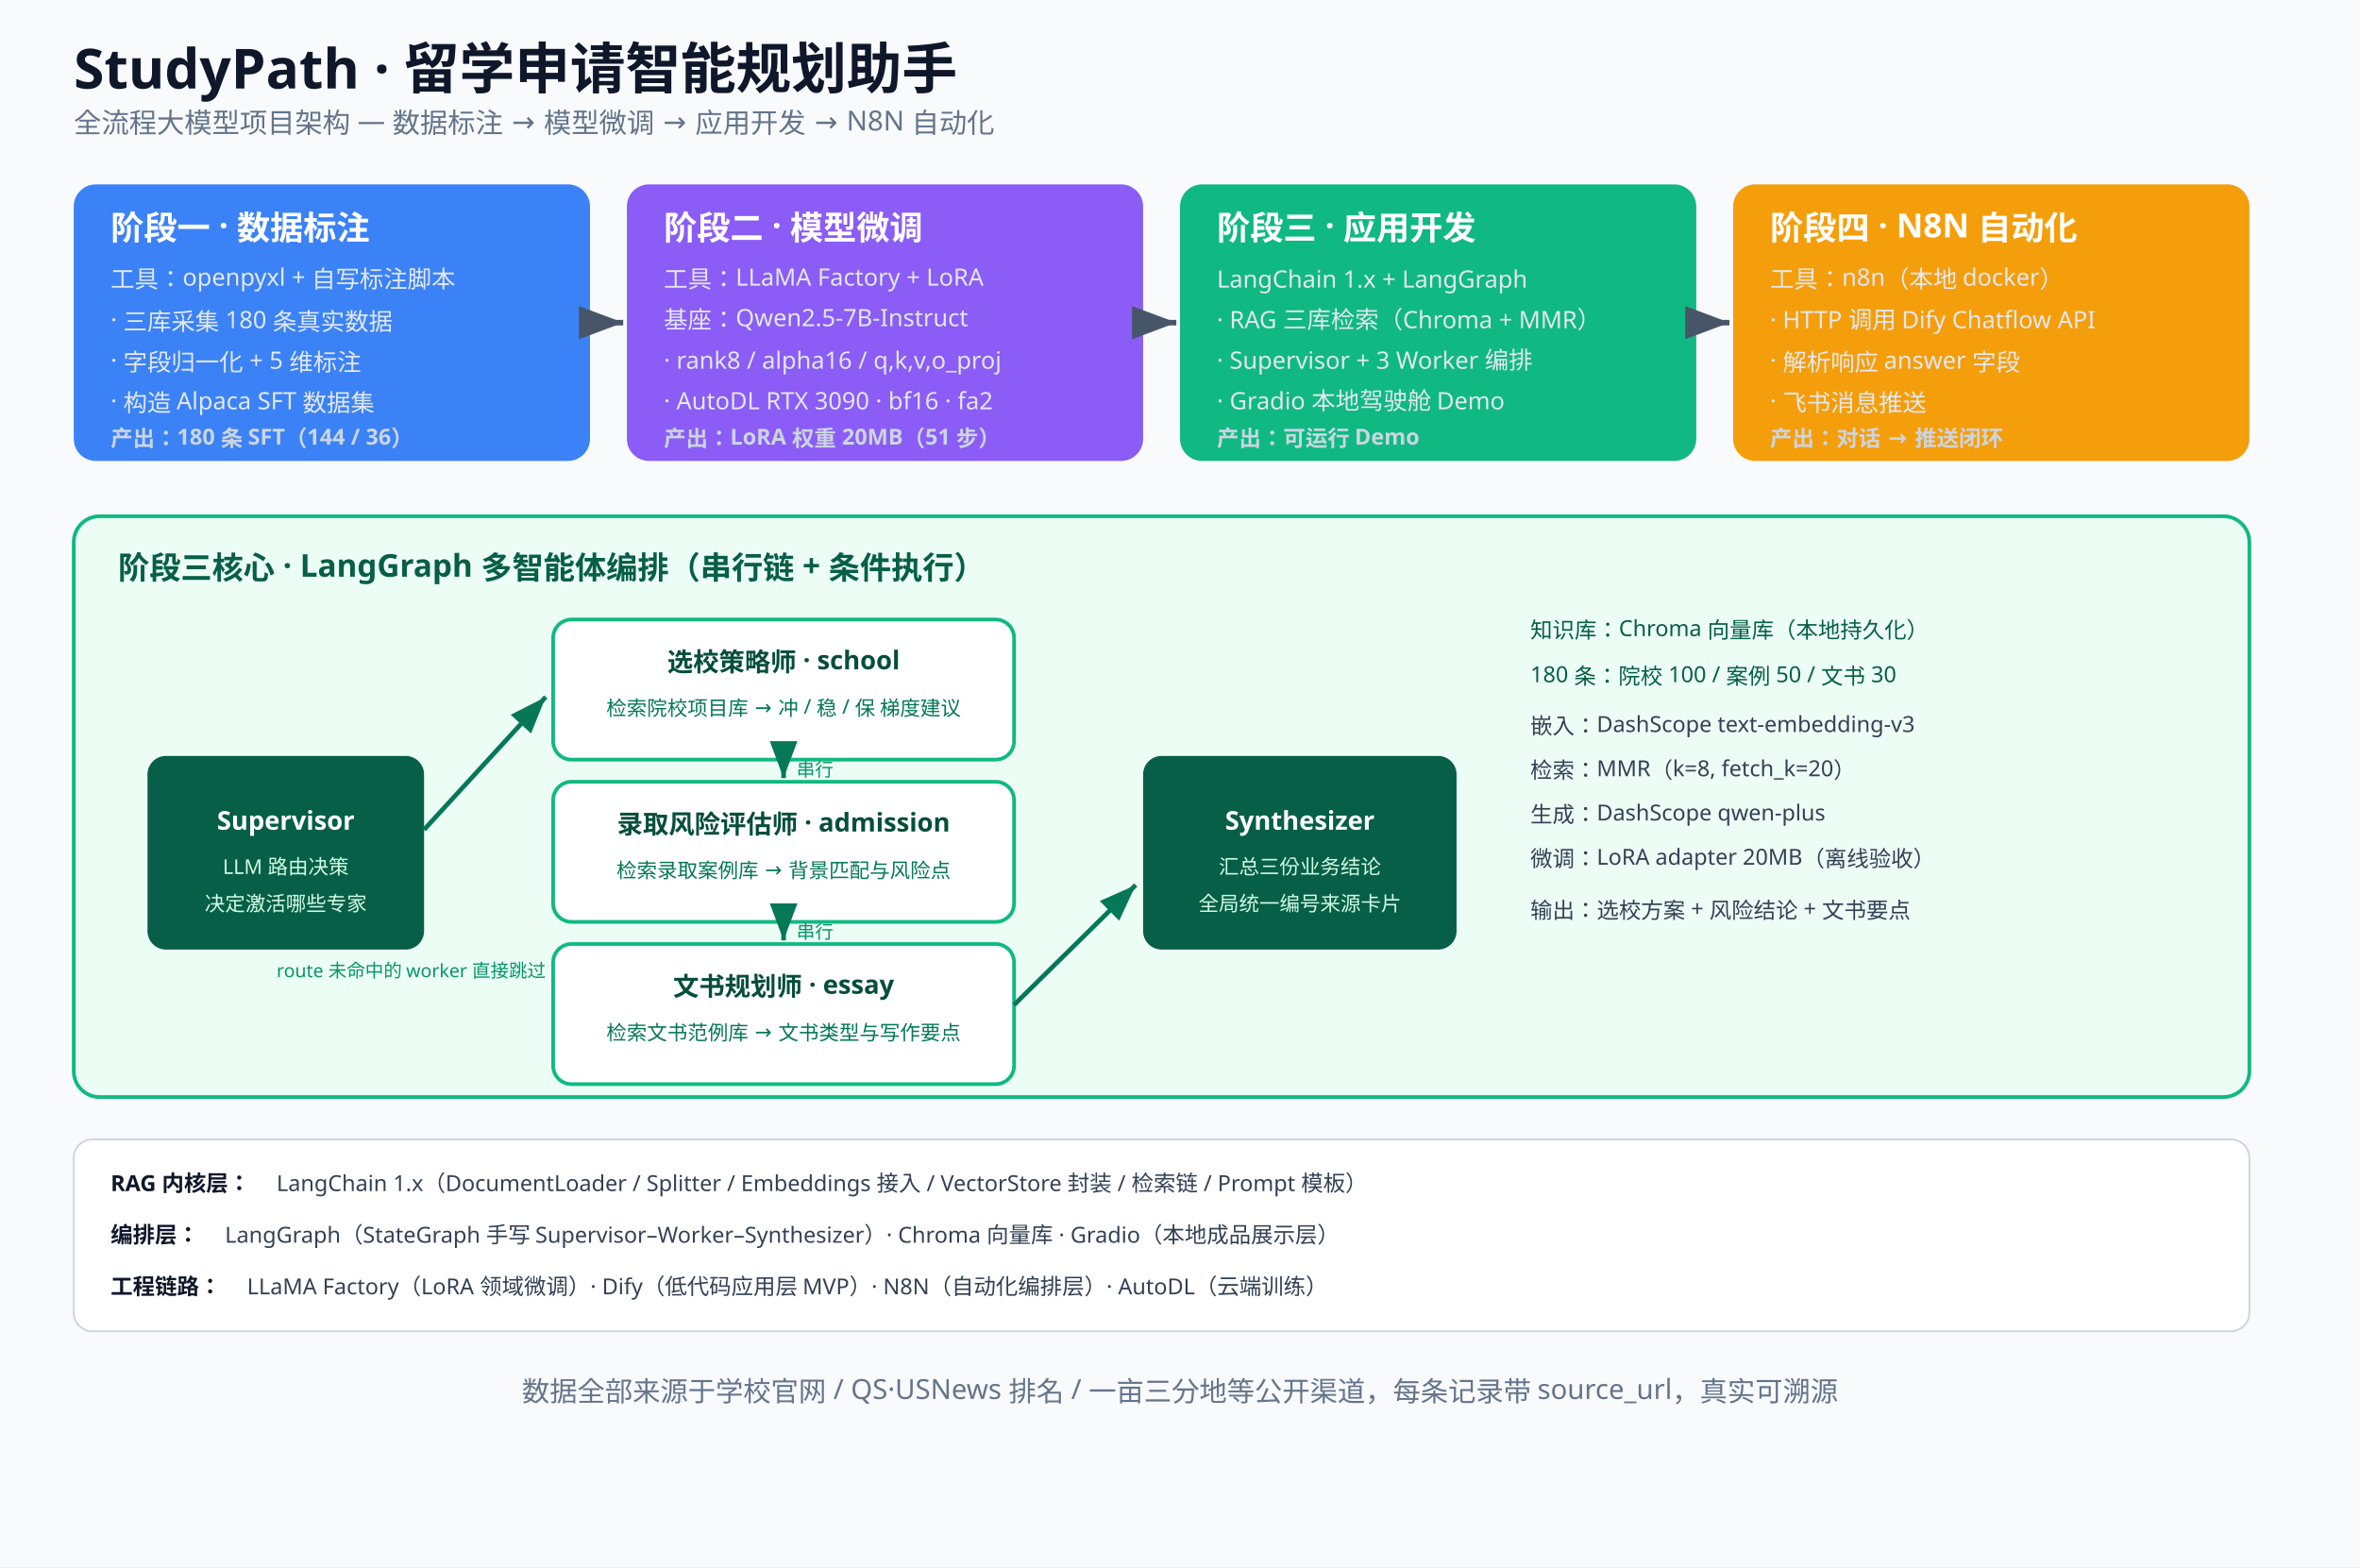
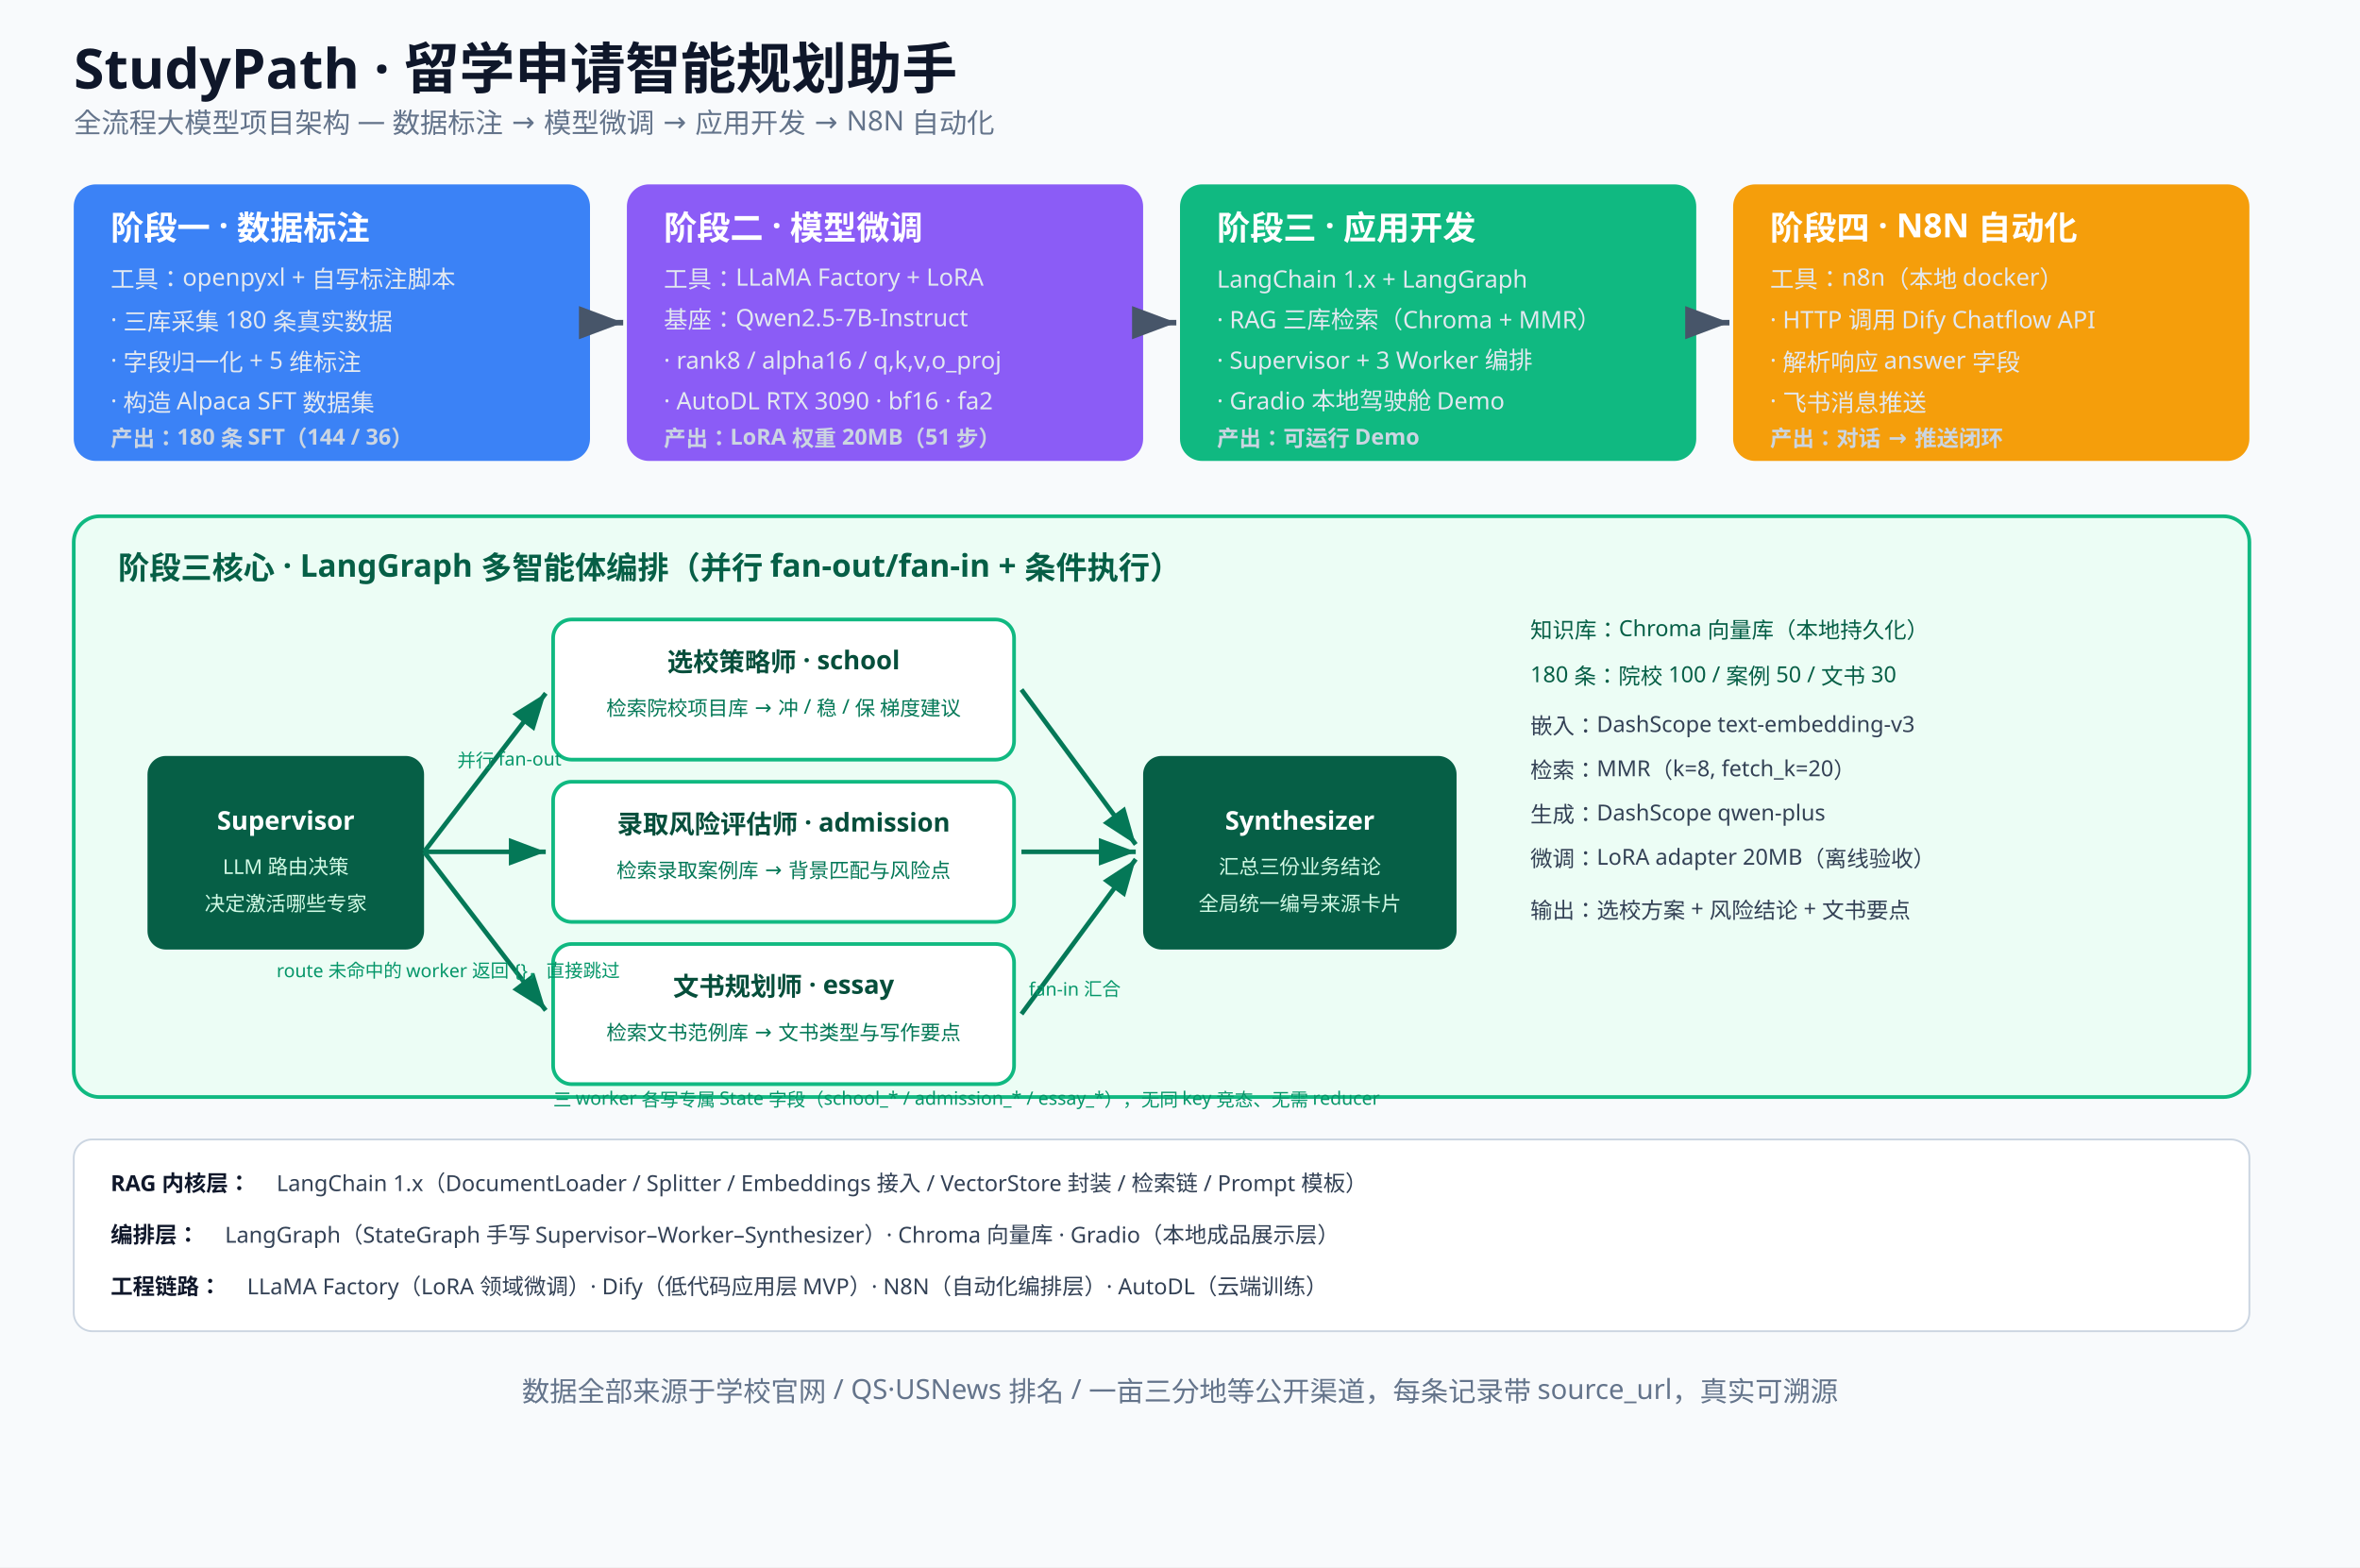
<svg xmlns="http://www.w3.org/2000/svg" viewBox="0 0 1280 850" font-family="'Microsoft YaHei','PingFang SC',sans-serif">
  <defs>
    <marker id="arrow" markerWidth="10" markerHeight="10" refX="8" refY="3" orient="auto" markerUnits="strokeWidth">
      <path d="M0,0 L8,3 L0,6 Z" fill="#475569" />
    </marker>
    <marker id="arrowG" markerWidth="10" markerHeight="10" refX="8" refY="3" orient="auto" markerUnits="strokeWidth">
      <path d="M0,0 L8,3 L0,6 Z" fill="#047857" />
    </marker>
    <style>
      .title{font-size:30px;font-weight:700;fill:#0F172A;}
      .sub{font-size:15px;fill:#64748B;}
      .stage-h{font-size:18px;font-weight:700;fill:#FFFFFF;}
      .stage-t{font-size:13px;fill:#E2E8F0;}
      .stage-p{font-size:12px;fill:#CBD5E1;font-weight:700;}
      .lg-h{font-size:17px;font-weight:700;fill:#065F46;}
      .node-h{font-size:14px;font-weight:700;fill:#064E3B;}
      .node-t{font-size:11px;fill:#047857;}
      .node-hw{font-size:14px;font-weight:700;fill:#FFFFFF;}
      .node-tw{font-size:11px;fill:#D1FAE5;}
      .tech{font-size:12px;fill:#334155;}
      .tech-h{font-size:12px;font-weight:700;fill:#0F172A;}
      .note{font-size:12px;fill:#065F46;}
      .mini{font-size:10px;fill:#059669;}
    </style>
  </defs>
  <rect x="0" y="0" width="1280" height="850" fill="#F8FAFC" />
  <text x="40" y="48" class="title">StudyPath · 留学申请智能规划助手</text>
  <text x="40" y="72" class="sub">全流程大模型项目架构 — 数据标注 → 模型微调 → 应用开发 → N8N 自动化</text>
  <rect x="40" y="100" width="280" height="150" rx="12" fill="#3B82F6" />
  <text x="60" y="130" class="stage-h">阶段一 · 数据标注</text>
  <text x="60" y="156" class="stage-t">工具：openpyxl + 自写标注脚本</text>
  <text x="60" y="178" class="stage-t">· 三库采集 180 条真实数据</text>
  <text x="60" y="200" class="stage-t">· 字段归一化 + 5 维标注</text>
  <text x="60" y="222" class="stage-t">· 构造 Alpaca SFT 数据集</text>
  <text x="60" y="242" class="stage-p">产出：180 条 SFT（144 / 36）</text>
  <rect x="340" y="100" width="280" height="150" rx="12" fill="#8B5CF6" />
  <text x="360" y="130" class="stage-h">阶段二 · 模型微调</text>
  <text x="360" y="156" class="stage-t">工具：LLaMA Factory + LoRA</text>
  <text x="360" y="178" class="stage-t">基座：Qwen2.5-7B-Instruct</text>
  <text x="360" y="200" class="stage-t">· rank8 / alpha16 / q,k,v,o_proj</text>
  <text x="360" y="222" class="stage-t">· AutoDL RTX 3090 · bf16 · fa2</text>
  <text x="360" y="242" class="stage-p">产出：LoRA 权重 20MB（51 步）</text>
  <rect x="640" y="100" width="280" height="150" rx="12" fill="#10B981" />
  <text x="660" y="130" class="stage-h">阶段三 · 应用开发</text>
  <text x="660" y="156" class="stage-t">LangChain 1.x + LangGraph</text>
  <text x="660" y="178" class="stage-t">· RAG 三库检索（Chroma + MMR）</text>
  <text x="660" y="200" class="stage-t">· Supervisor + 3 Worker 编排</text>
  <text x="660" y="222" class="stage-t">· Gradio 本地驾驶舱 Demo</text>
  <text x="660" y="242" class="stage-p">产出：可运行 Demo</text>
  <rect x="940" y="100" width="280" height="150" rx="12" fill="#F59E0B" />
  <text x="960" y="130" class="stage-h">阶段四 · N8N 自动化</text>
  <text x="960" y="156" class="stage-t">工具：n8n（本地 docker）</text>
  <text x="960" y="178" class="stage-t">· HTTP 调用 Dify Chatflow API</text>
  <text x="960" y="200" class="stage-t">· 解析响应 answer 字段</text>
  <text x="960" y="222" class="stage-t">· 飞书消息推送</text>
  <text x="960" y="242" class="stage-p">产出：对话 → 推送闭环</text>
  <line x1="320" y1="175" x2="338" y2="175" stroke="#475569" stroke-width="3" marker-end="url(#arrow)" />
  <line x1="620" y1="175" x2="638" y2="175" stroke="#475569" stroke-width="3" marker-end="url(#arrow)" />
  <line x1="920" y1="175" x2="938" y2="175" stroke="#475569" stroke-width="3" marker-end="url(#arrow)" />
  <rect x="40" y="280" width="1180" height="315" rx="14" fill="#ECFDF5" stroke="#10B981" stroke-width="2" />
-   <text x="64" y="314" class="lg-h">阶段三核心 · LangGraph 多智能体编排（串行链 + 条件执行）</text>
+   <text x="64" y="314" class="lg-h">阶段三核心 · LangGraph 多智能体编排（并行 fan-out/fan-in + 条件执行）</text>
  <rect x="80" y="410" width="150" height="105" rx="10" fill="#065F46" />
  <text x="155" y="450" text-anchor="middle" class="node-hw">Supervisor</text>
  <text x="155" y="474" text-anchor="middle" class="node-tw">LLM 路由决策</text>
  <text x="155" y="494" text-anchor="middle" class="node-tw">决定激活哪些专家</text>
  <rect x="300" y="336" width="250" height="76" rx="10" fill="#FFFFFF" stroke="#10B981" stroke-width="2" />
  <text x="425" y="364" text-anchor="middle" class="node-h">选校策略师 · school</text>
  <text x="425" y="388" text-anchor="middle" class="node-t">检索院校项目库 → 冲 / 稳 / 保 梯度建议</text>
  <rect x="300" y="424" width="250" height="76" rx="10" fill="#FFFFFF" stroke="#10B981" stroke-width="2" />
  <text x="425" y="452" text-anchor="middle" class="node-h">录取风险评估师 · admission</text>
  <text x="425" y="476" text-anchor="middle" class="node-t">检索录取案例库 → 背景匹配与风险点</text>
  <rect x="300" y="512" width="250" height="76" rx="10" fill="#FFFFFF" stroke="#10B981" stroke-width="2" />
  <text x="425" y="540" text-anchor="middle" class="node-h">文书规划师 · essay</text>
  <text x="425" y="564" text-anchor="middle" class="node-t">检索文书范例库 → 文书类型与写作要点</text>
  <rect x="620" y="410" width="170" height="105" rx="10" fill="#065F46" />
  <text x="705" y="450" text-anchor="middle" class="node-hw">Synthesizer</text>
  <text x="705" y="474" text-anchor="middle" class="node-tw">汇总三份业务结论</text>
  <text x="705" y="494" text-anchor="middle" class="node-tw">全局统一编号来源卡片</text>
-   <line x1="230" y1="450" x2="296" y2="378" stroke="#047857" stroke-width="2.5" marker-end="url(#arrowG)" />
-   <line x1="425" y1="412" x2="425" y2="422" stroke="#047857" stroke-width="2.5" marker-end="url(#arrowG)" />
-   <line x1="425" y1="500" x2="425" y2="510" stroke="#047857" stroke-width="2.5" marker-end="url(#arrowG)" />
-   <line x1="550" y1="545" x2="616" y2="480" stroke="#047857" stroke-width="2.5" marker-end="url(#arrowG)" />
-   <text x="432" y="421" class="mini">串行</text>
-   <text x="432" y="509" class="mini">串行</text>
-   <text x="150" y="530" class="mini">route 未命中的 worker 直接跳过</text>
+   <line x1="230" y1="462" x2="296" y2="376" stroke="#047857" stroke-width="2.5" marker-end="url(#arrowG)" />
+   <line x1="230" y1="462" x2="296" y2="462" stroke="#047857" stroke-width="2.5" marker-end="url(#arrowG)" />
+   <line x1="230" y1="462" x2="296" y2="548" stroke="#047857" stroke-width="2.5" marker-end="url(#arrowG)" />
+   <line x1="554" y1="374" x2="616" y2="458" stroke="#047857" stroke-width="2.5" marker-end="url(#arrowG)" />
+   <line x1="554" y1="462" x2="616" y2="462" stroke="#047857" stroke-width="2.5" marker-end="url(#arrowG)" />
+   <line x1="554" y1="550" x2="616" y2="466" stroke="#047857" stroke-width="2.5" marker-end="url(#arrowG)" />
+   <text x="248" y="416" class="mini">并行 fan-out</text>
+   <text x="558" y="540" class="mini">fan-in 汇合</text>
+   <text x="150" y="530" class="mini">route 未命中的 worker 返回 {}，直接跳过</text>
+   <text x="300" y="600" class="mini">三 worker 各写专属 State 字段（school_* / admission_* / essay_*），无同 key 竞态、无需 reducer</text>
  <text x="830" y="346" class="note">知识库：Chroma 向量库（本地持久化）</text>
  <text x="830" y="370" class="note">180 条：院校 100 / 案例 50 / 文书 30</text>
  <text x="830" y="398" class="tech" fill="#065F46">嵌入：DashScope text-embedding-v3</text>
  <text x="830" y="422" class="tech" fill="#065F46">检索：MMR（k=8, fetch_k=20）</text>
  <text x="830" y="446" class="tech" fill="#065F46">生成：DashScope qwen-plus</text>
  <text x="830" y="470" class="tech" fill="#065F46">微调：LoRA adapter 20MB（离线验收）</text>
  <text x="830" y="498" class="tech" fill="#065F46">输出：选校方案 + 风险结论 + 文书要点</text>
  <rect x="40" y="618" width="1180" height="104" rx="10" fill="#FFFFFF" stroke="#CBD5E1" stroke-width="1" />
  <text x="60" y="646" class="tech-h">RAG 内核层：</text>
  <text x="150" y="646" class="tech">LangChain 1.x（DocumentLoader / Splitter / Embeddings 接入 / VectorStore 封装 / 检索链 / Prompt 模板）</text>
  <text x="60" y="674" class="tech-h">编排层：</text>
  <text x="122" y="674" class="tech">LangGraph（StateGraph 手写 Supervisor–Worker–Synthesizer）· Chroma 向量库 · Gradio（本地成品展示层）</text>
  <text x="60" y="702" class="tech-h">工程链路：</text>
  <text x="134" y="702" class="tech">LLaMA Factory（LoRA 领域微调）· Dify（低代码应用层 MVP）· N8N（自动化编排层）· AutoDL（云端训练）</text>
  <text x="640" y="760" text-anchor="middle" class="sub">数据全部来源于学校官网 / QS·USNews 排名 / 一亩三分地等公开渠道，每条记录带 source_url，真实可溯源</text>
</svg>
